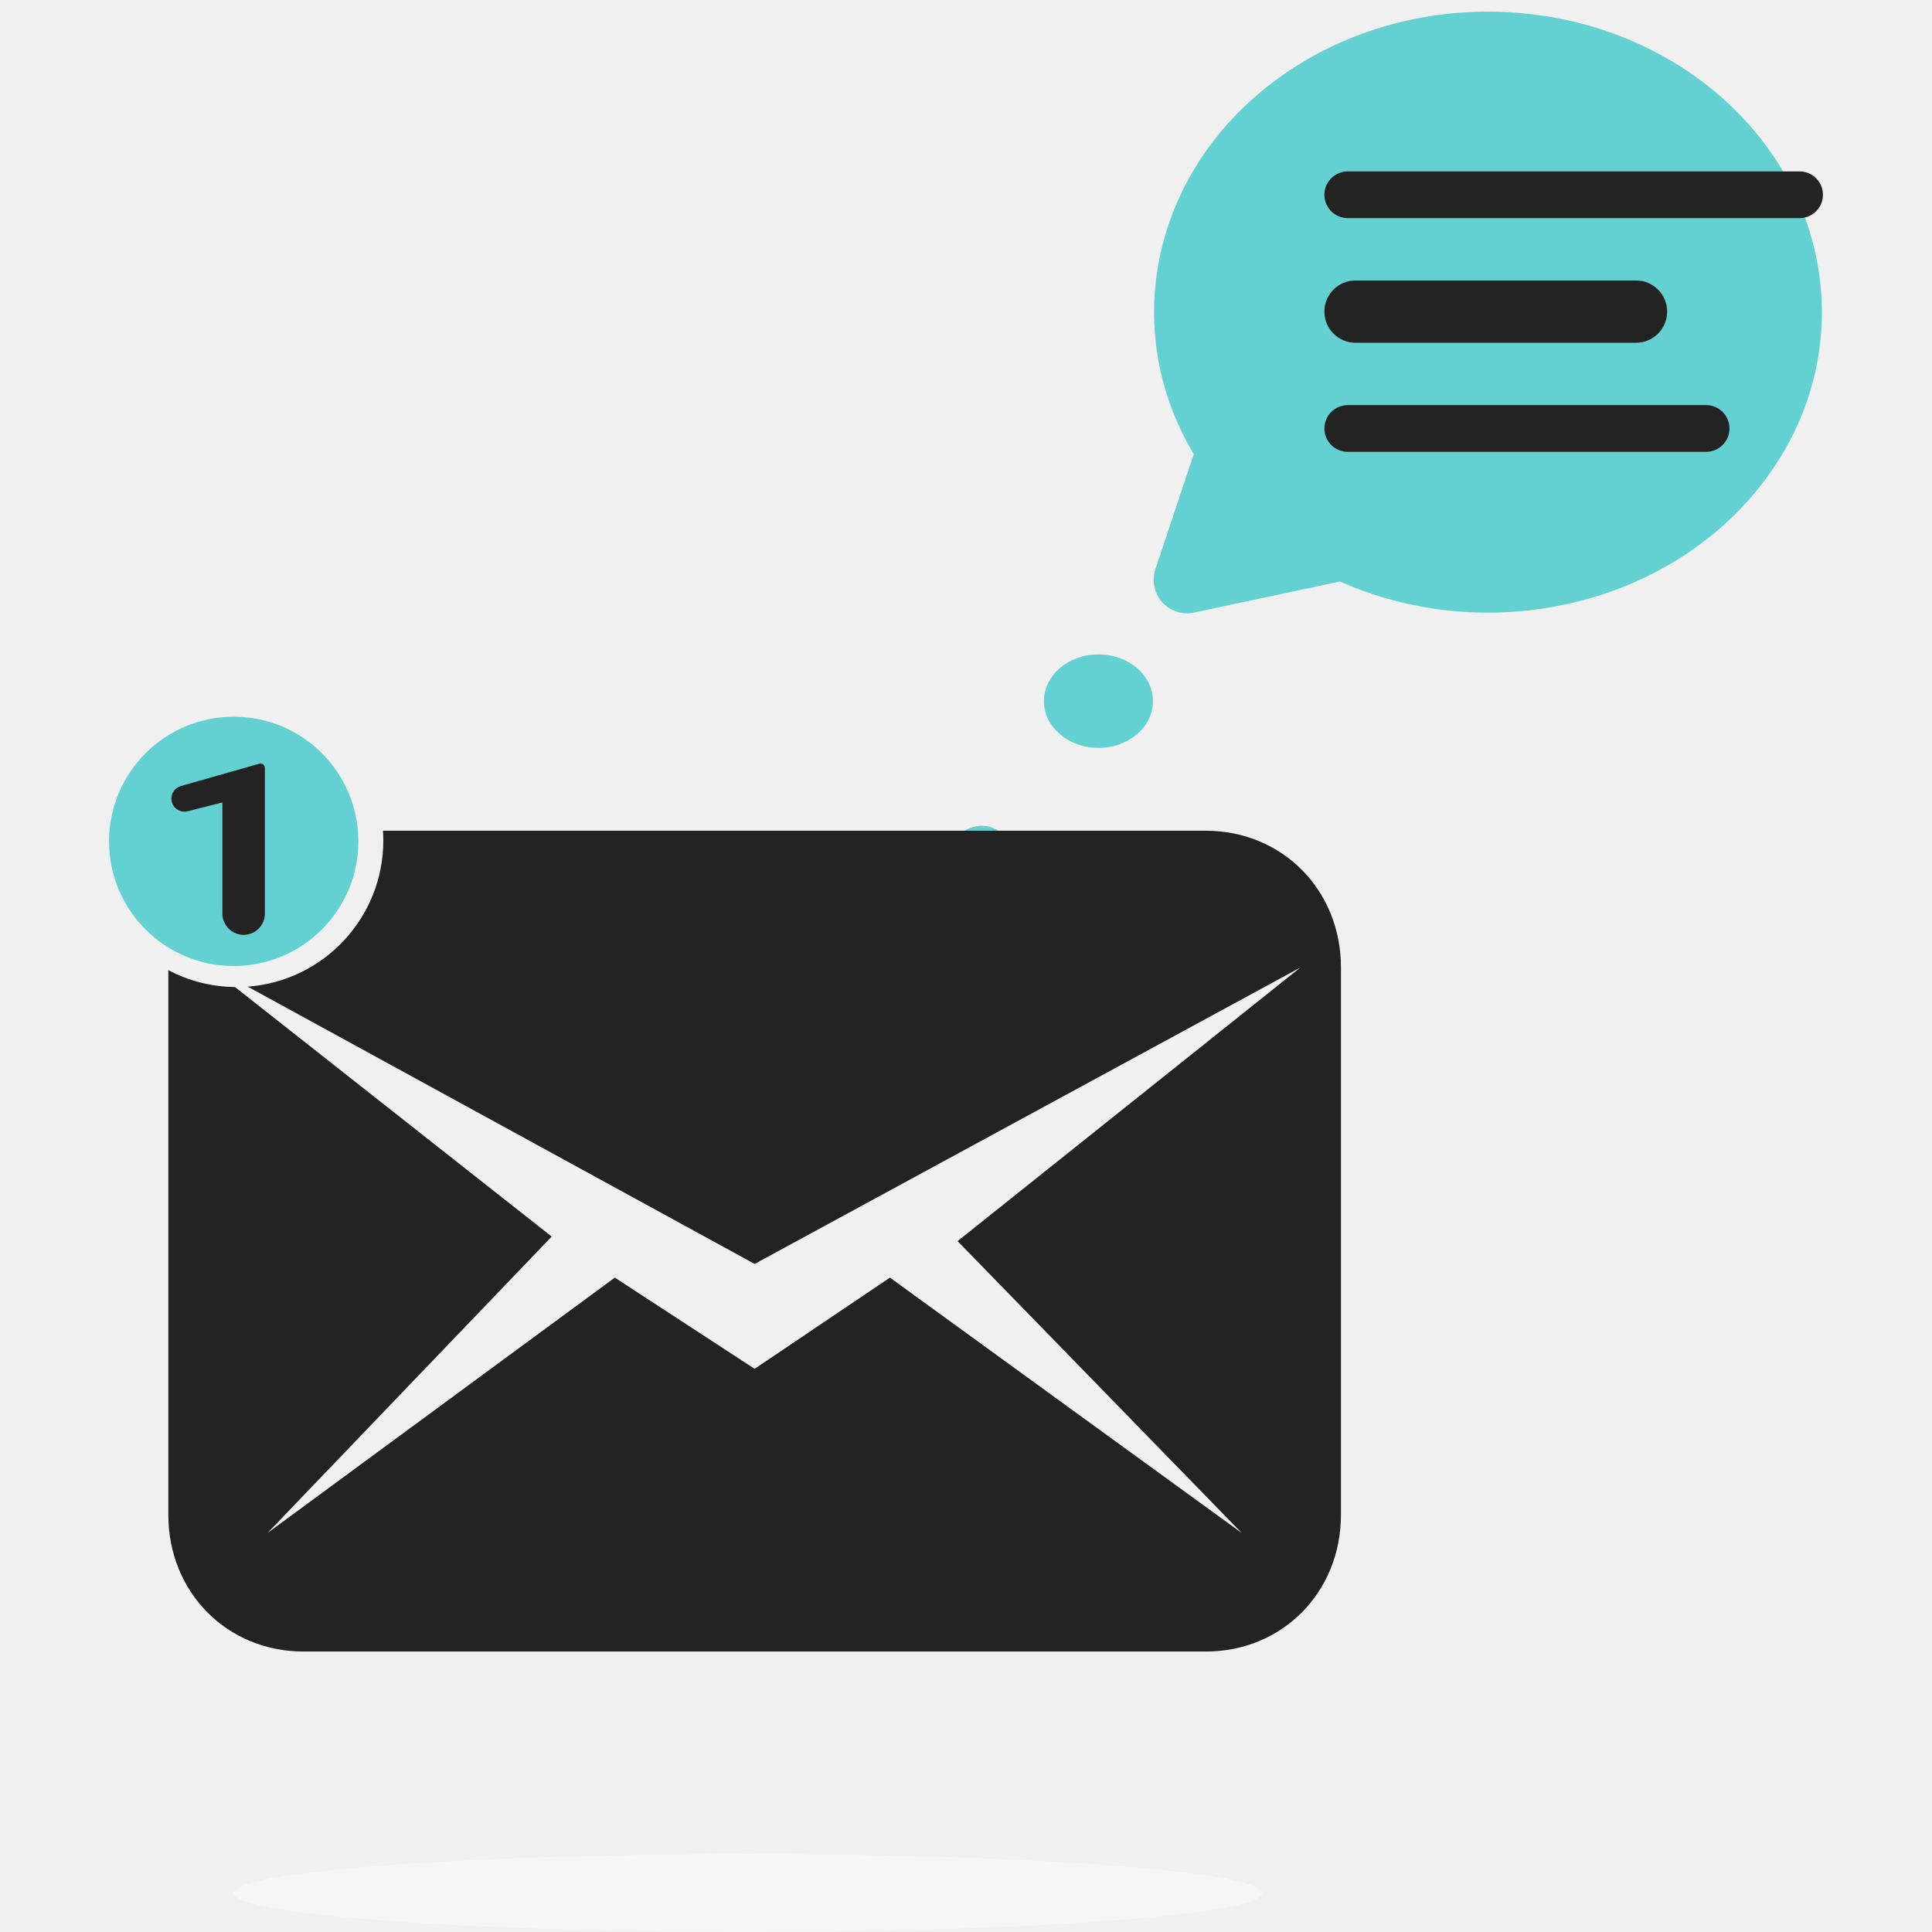
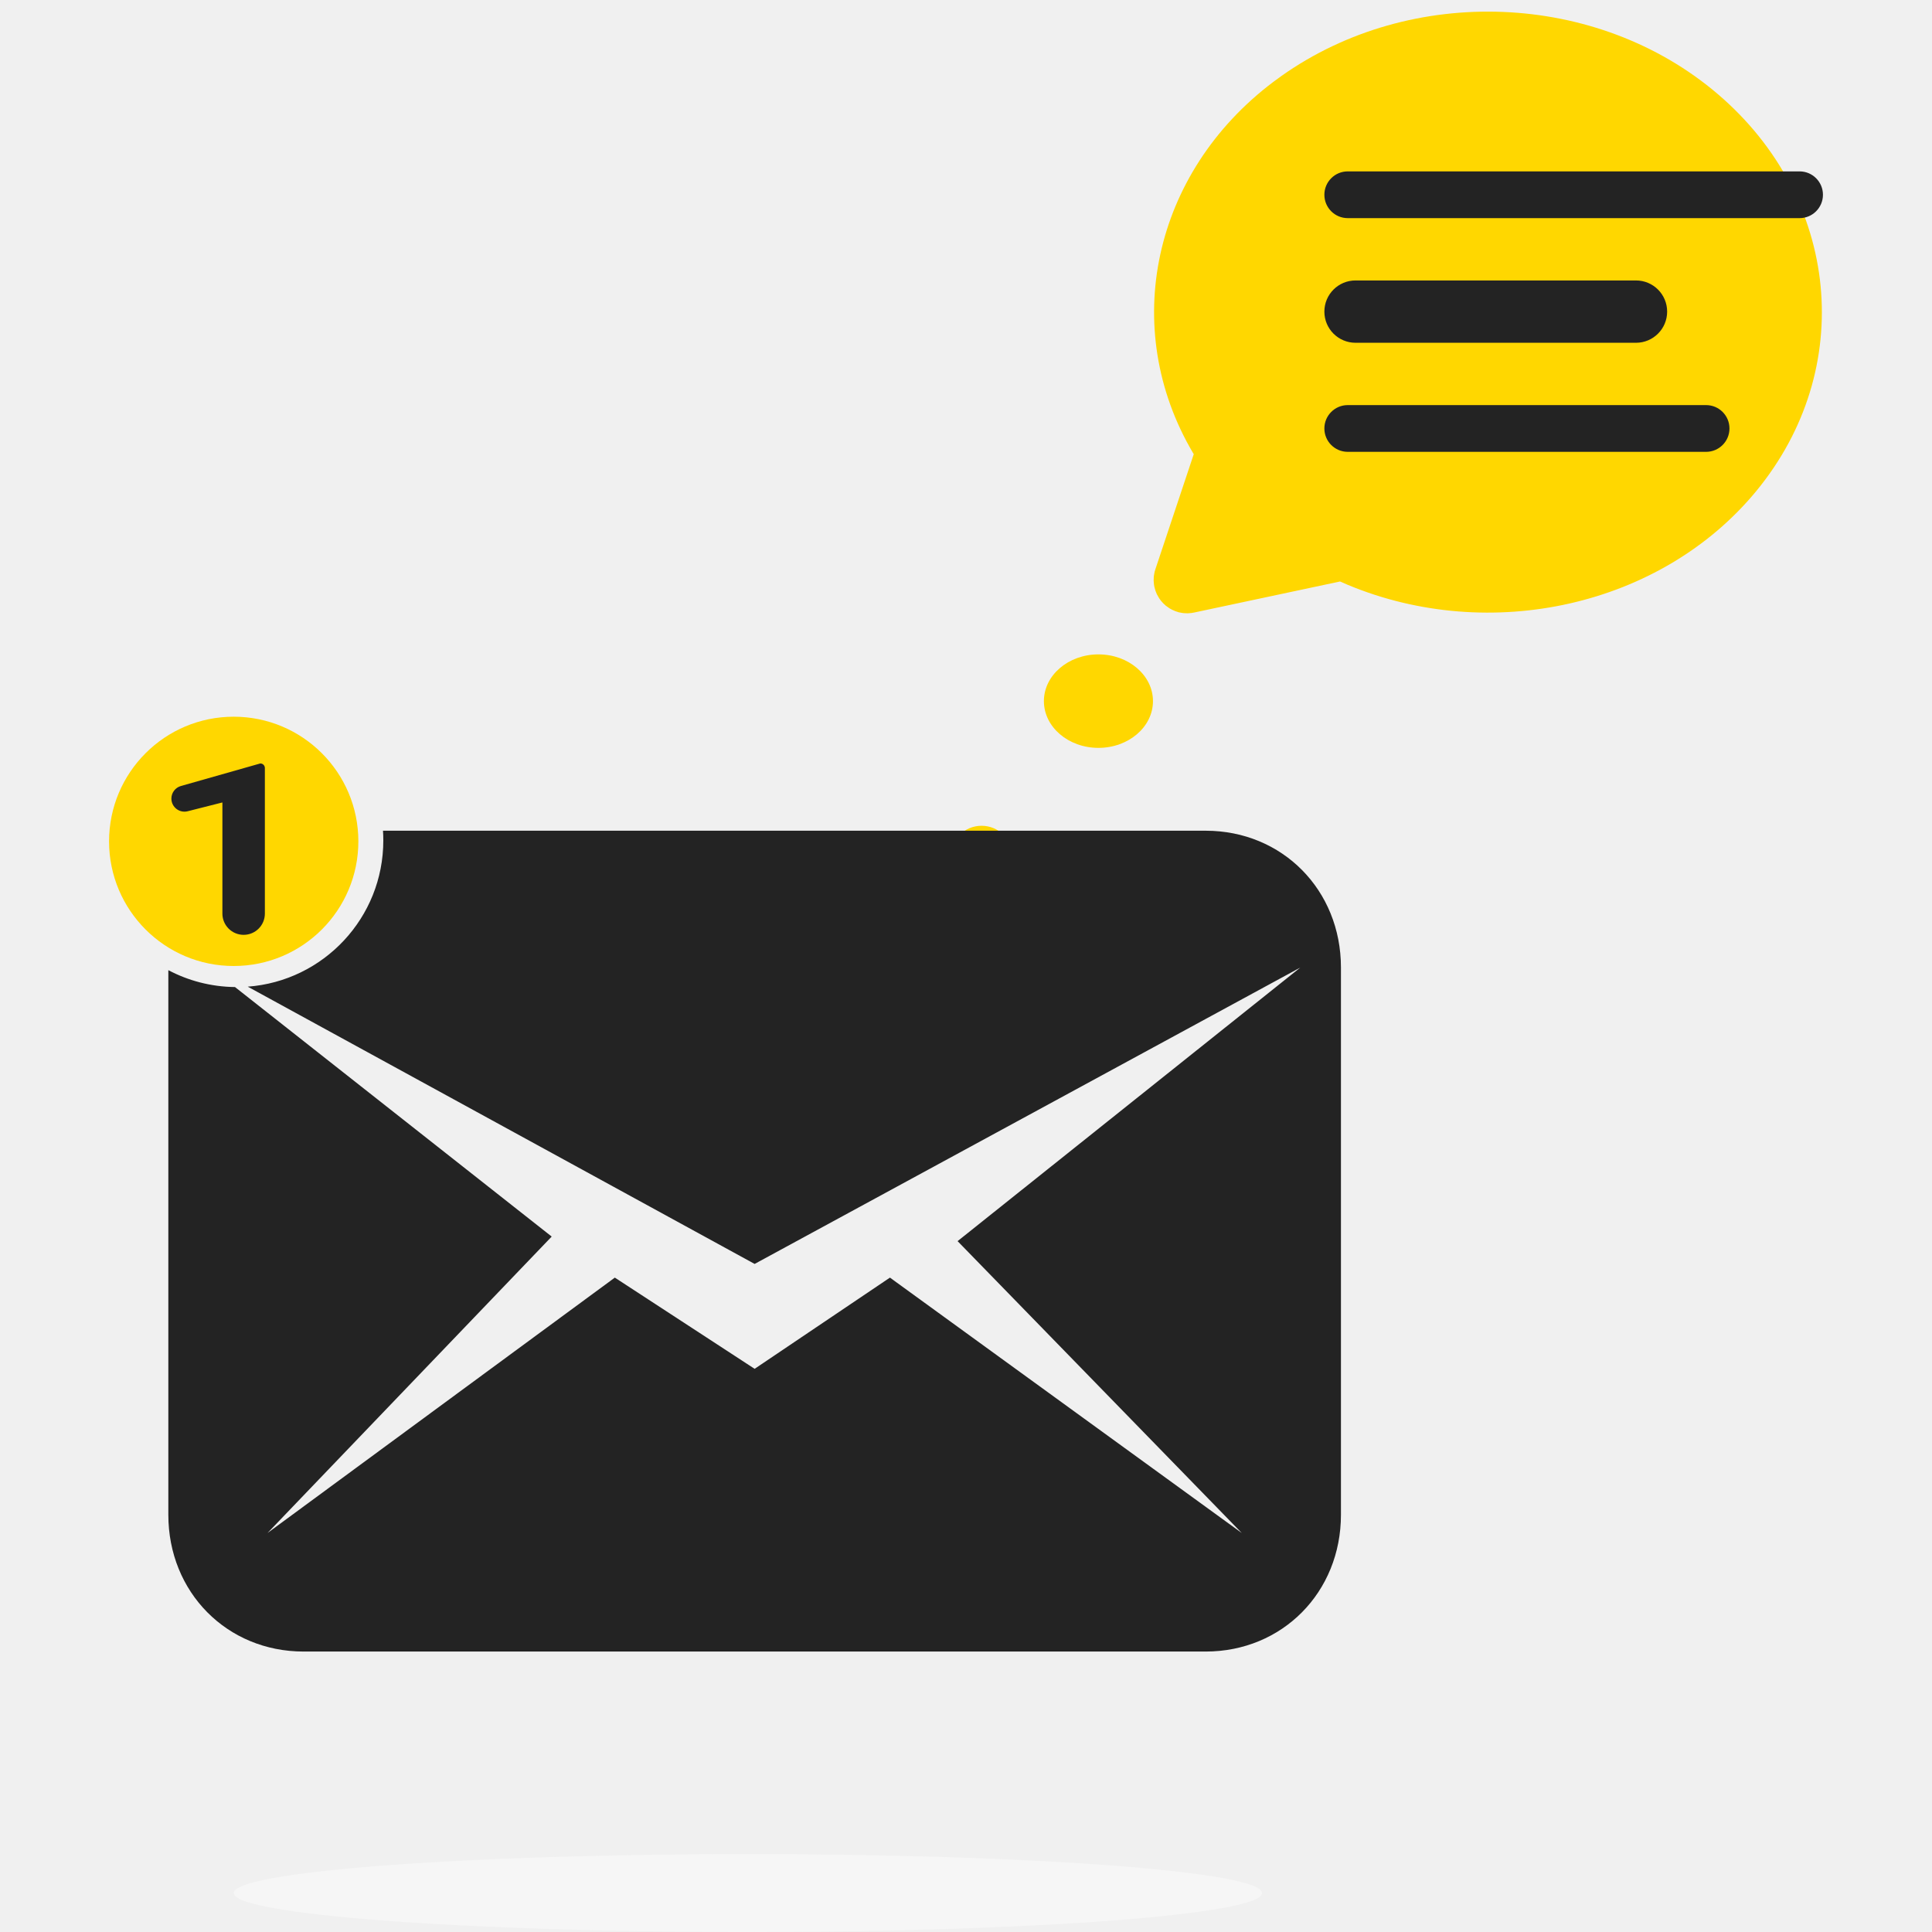
<svg xmlns="http://www.w3.org/2000/svg" width="124" height="124" viewBox="0 0 124 124" fill="none">
  <g clip-path="url(#clip0_345_227)">
    <g clip-path="url(#clip1_345_227)">
-       <path d="M82.232 4.885C90.585 -1.04 102.522 -0.556 110.245 6.033C118.103 12.734 119.176 23.686 112.714 31.526C106.624 38.913 95.646 41.347 86.504 37.537L86.007 37.321L76.632 39.316L76.472 39.343L76.236 39.363L75.994 39.354L75.9 39.343L75.664 39.301L75.439 39.228L75.225 39.133L75.062 39.044L74.83 38.879L74.657 38.72L74.5 38.542L74.387 38.381L74.248 38.135L74.157 37.908L74.091 37.666L74.063 37.505L74.044 37.269L74.052 37.027L74.063 36.933L74.106 36.697L74.153 36.543L76.618 29.148L76.57 29.071C71.835 21.042 73.98 11.088 81.737 5.247L82.23 4.887L82.232 4.885Z" fill="#63D1D1" />
+       <path d="M82.232 4.885C90.585 -1.04 102.522 -0.556 110.245 6.033C118.103 12.734 119.176 23.686 112.714 31.526C106.624 38.913 95.646 41.347 86.504 37.537L86.007 37.321L76.632 39.316L76.472 39.343L76.236 39.363L75.994 39.354L75.9 39.343L75.664 39.301L75.439 39.228L75.225 39.133L75.062 39.044L74.83 38.879L74.657 38.72L74.5 38.542L74.387 38.381L74.248 38.135L74.157 37.908L74.091 37.666L74.063 37.505L74.044 37.269L74.052 37.027L74.063 36.933L74.106 36.697L74.153 36.543L76.618 29.148L76.57 29.071C71.835 21.042 73.98 11.088 81.737 5.247L82.23 4.887L82.232 4.885Z" fill="#ffd700" />
      <rect x="85.001" y="11" width="32" height="3" rx="1.5" fill="#232323" />
      <rect x="85.001" y="18" width="22" height="4" rx="2" fill="#232323" />
      <rect x="85.001" y="26" width="26" height="3" rx="1.5" fill="#232323" />
    </g>
-     <ellipse cx="70.5" cy="45" rx="3.5" ry="3" fill="#63D1D1" />
-     <circle cx="63" cy="55" r="2" fill="#63D1D1" />
+     <ellipse cx="70.5" cy="45" rx="3.5" ry="3" fill="#ffd700" />
+     <circle cx="63" cy="55" r="2" fill="#ffd700" />
    <path fill-rule="evenodd" clip-rule="evenodd" d="M15.9 63.326C20.766 62.965 24.602 58.903 24.602 53.944C24.602 53.734 24.595 53.525 24.581 53.317H77.381C82.302 53.317 86.065 57.122 86.065 62.098V97.219C86.065 102.195 82.302 106 77.381 106H19.488C14.567 106 10.804 102.195 10.804 97.219V62.267C12.084 62.944 13.539 63.333 15.082 63.351L35.409 79.366L17.172 98.39L39.461 82L48.434 87.854L57.118 82L79.697 98.39L61.46 79.659L83.46 62.098L48.434 81.122L15.9 63.326Z" fill="#232323" />
-     <circle cx="15" cy="54" r="8" fill="#63D1D1" />
+     <circle cx="15" cy="54" r="8" fill="#ffd700" />
    <path d="M16.707 49C16.869 49 17 49.131 17 49.293V58.637C17 59.39 16.39 60 15.637 60C14.885 60 14.274 59.39 14.274 58.637V51.503L12.045 52.068C11.515 52.202 11 51.801 11 51.255C11 50.88 11.249 50.55 11.61 50.448L16.707 49Z" fill="#232323" />
    <ellipse cx="48" cy="121.5" rx="33" ry="2.5" fill="#F6F6F6" />
  </g>
  <defs>
    <clipPath id="clip0_345_227">
      <rect width="124" height="124" fill="white" />
    </clipPath>
    <clipPath id="clip1_345_227">
      <rect width="57.773" height="57.773" fill="white" transform="translate(70.4546 -5.63672)" />
    </clipPath>
  </defs>
</svg>
